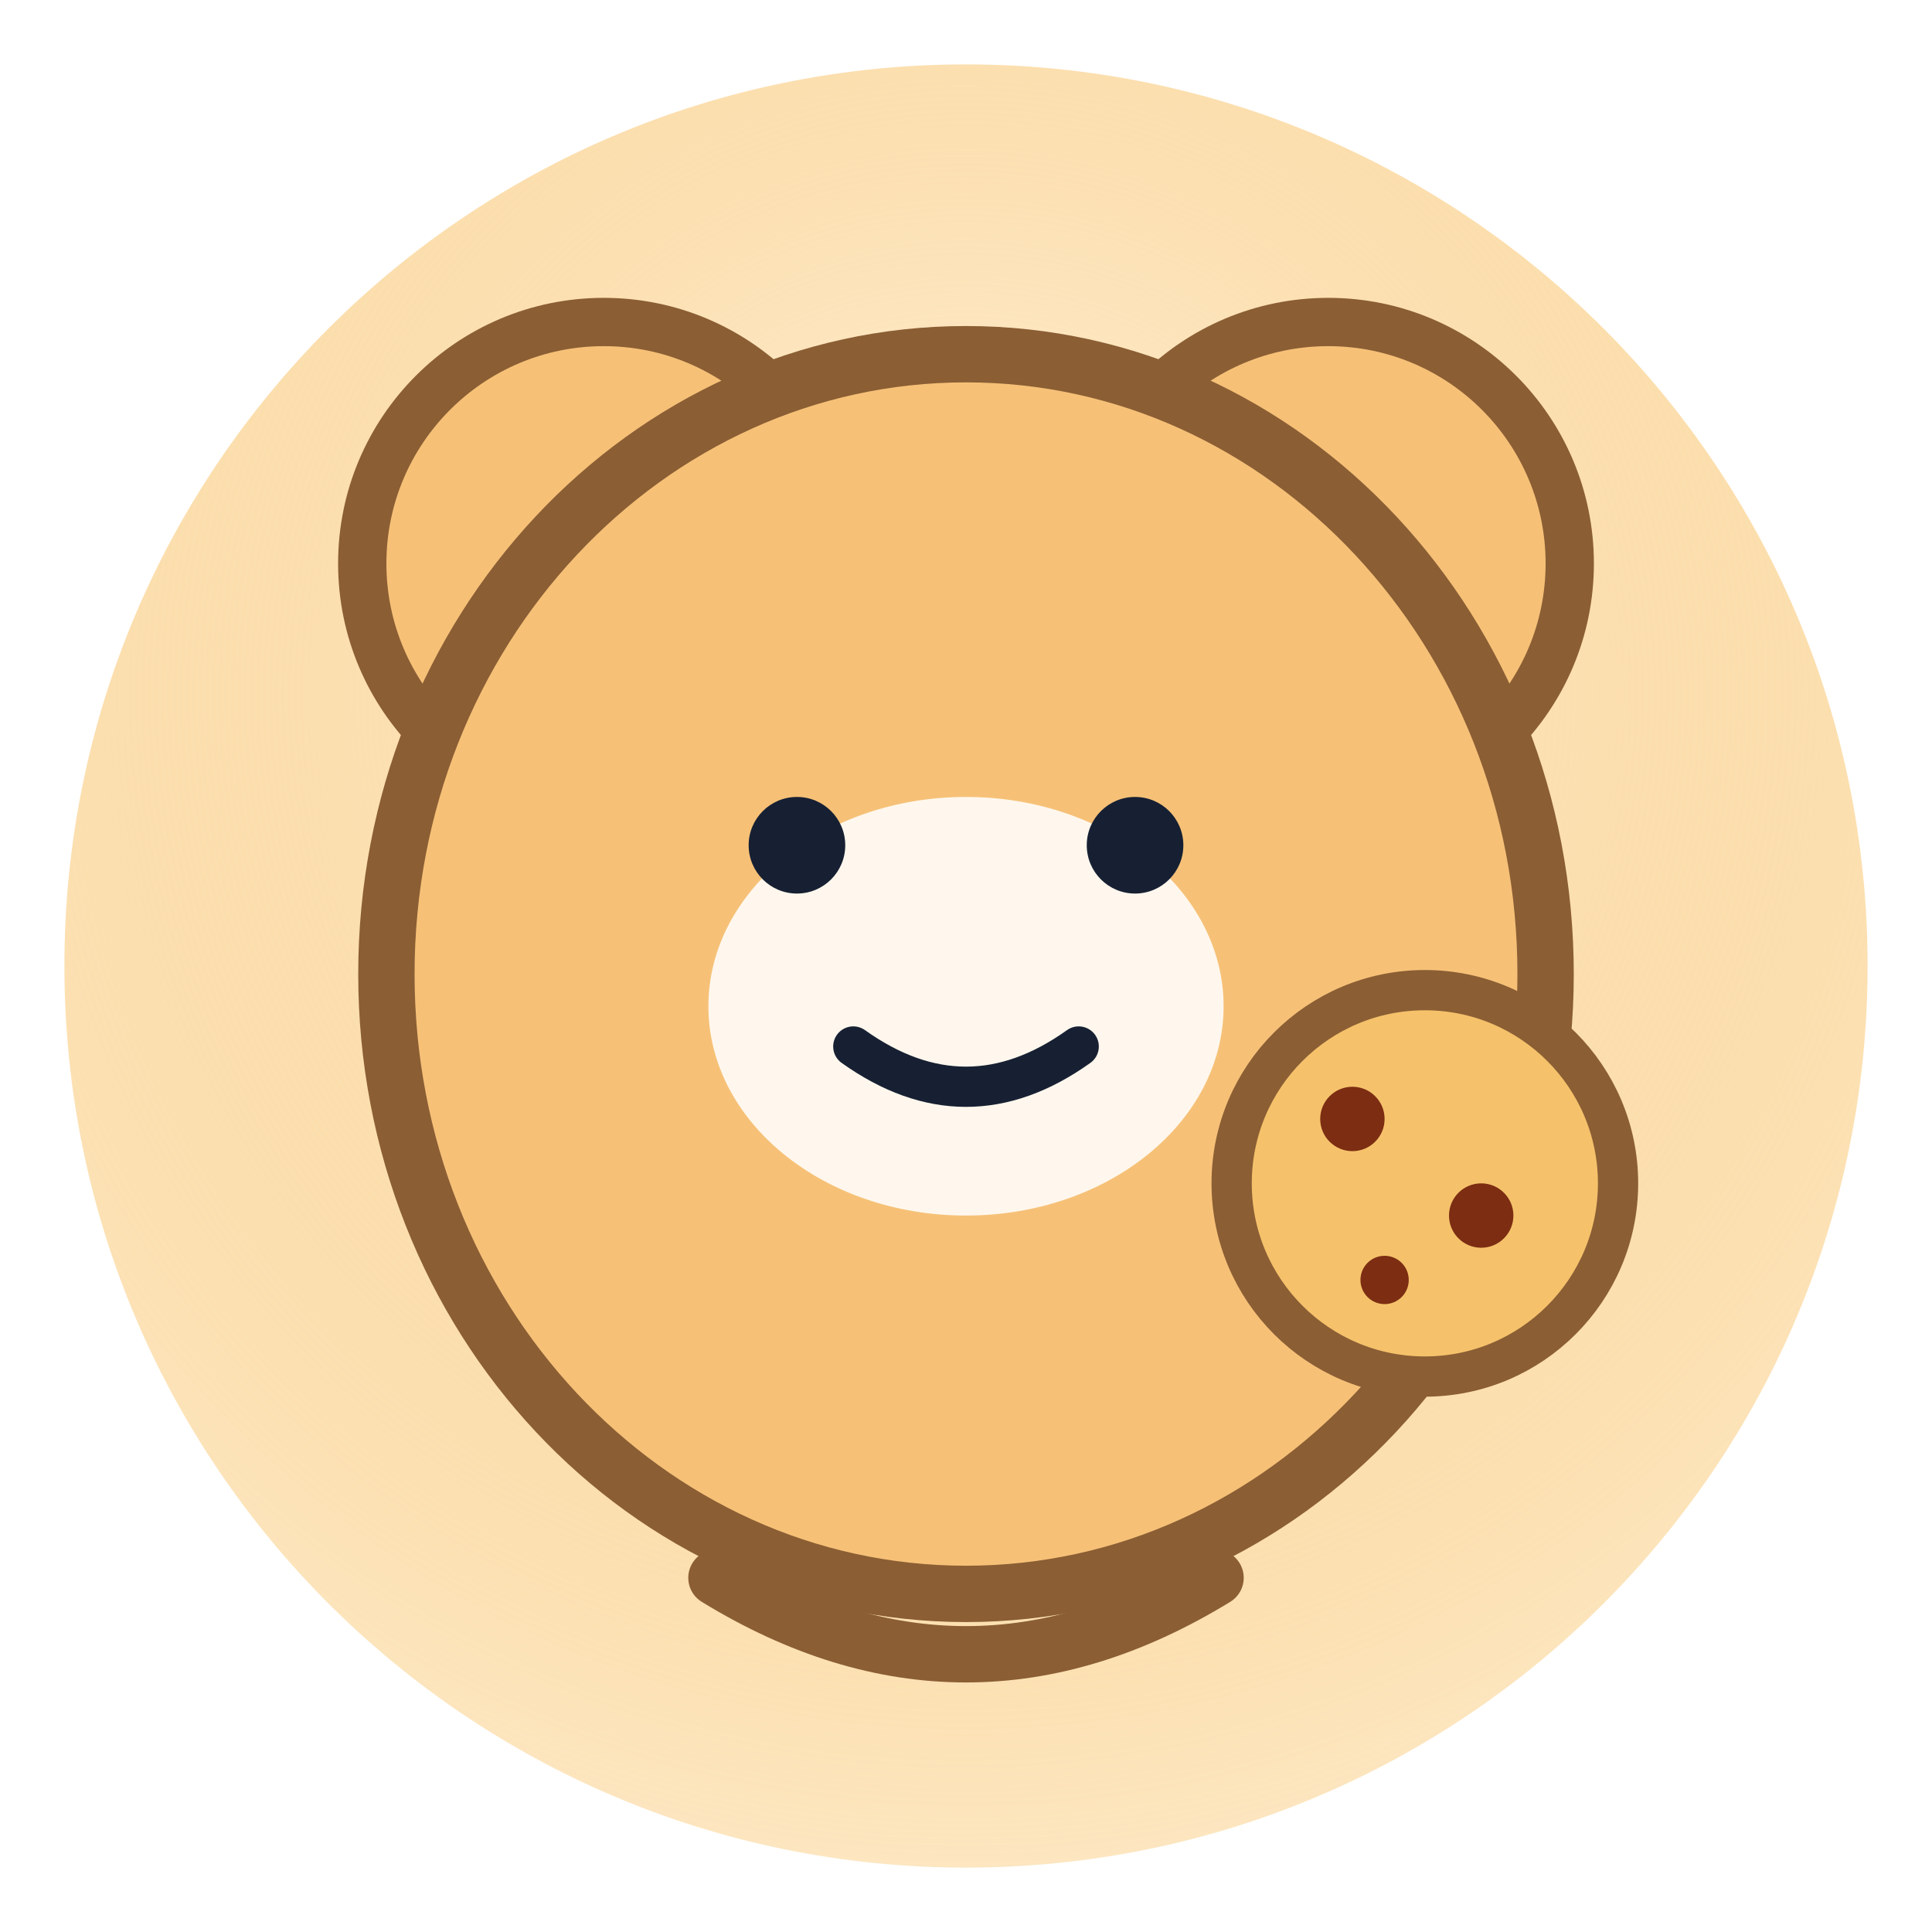
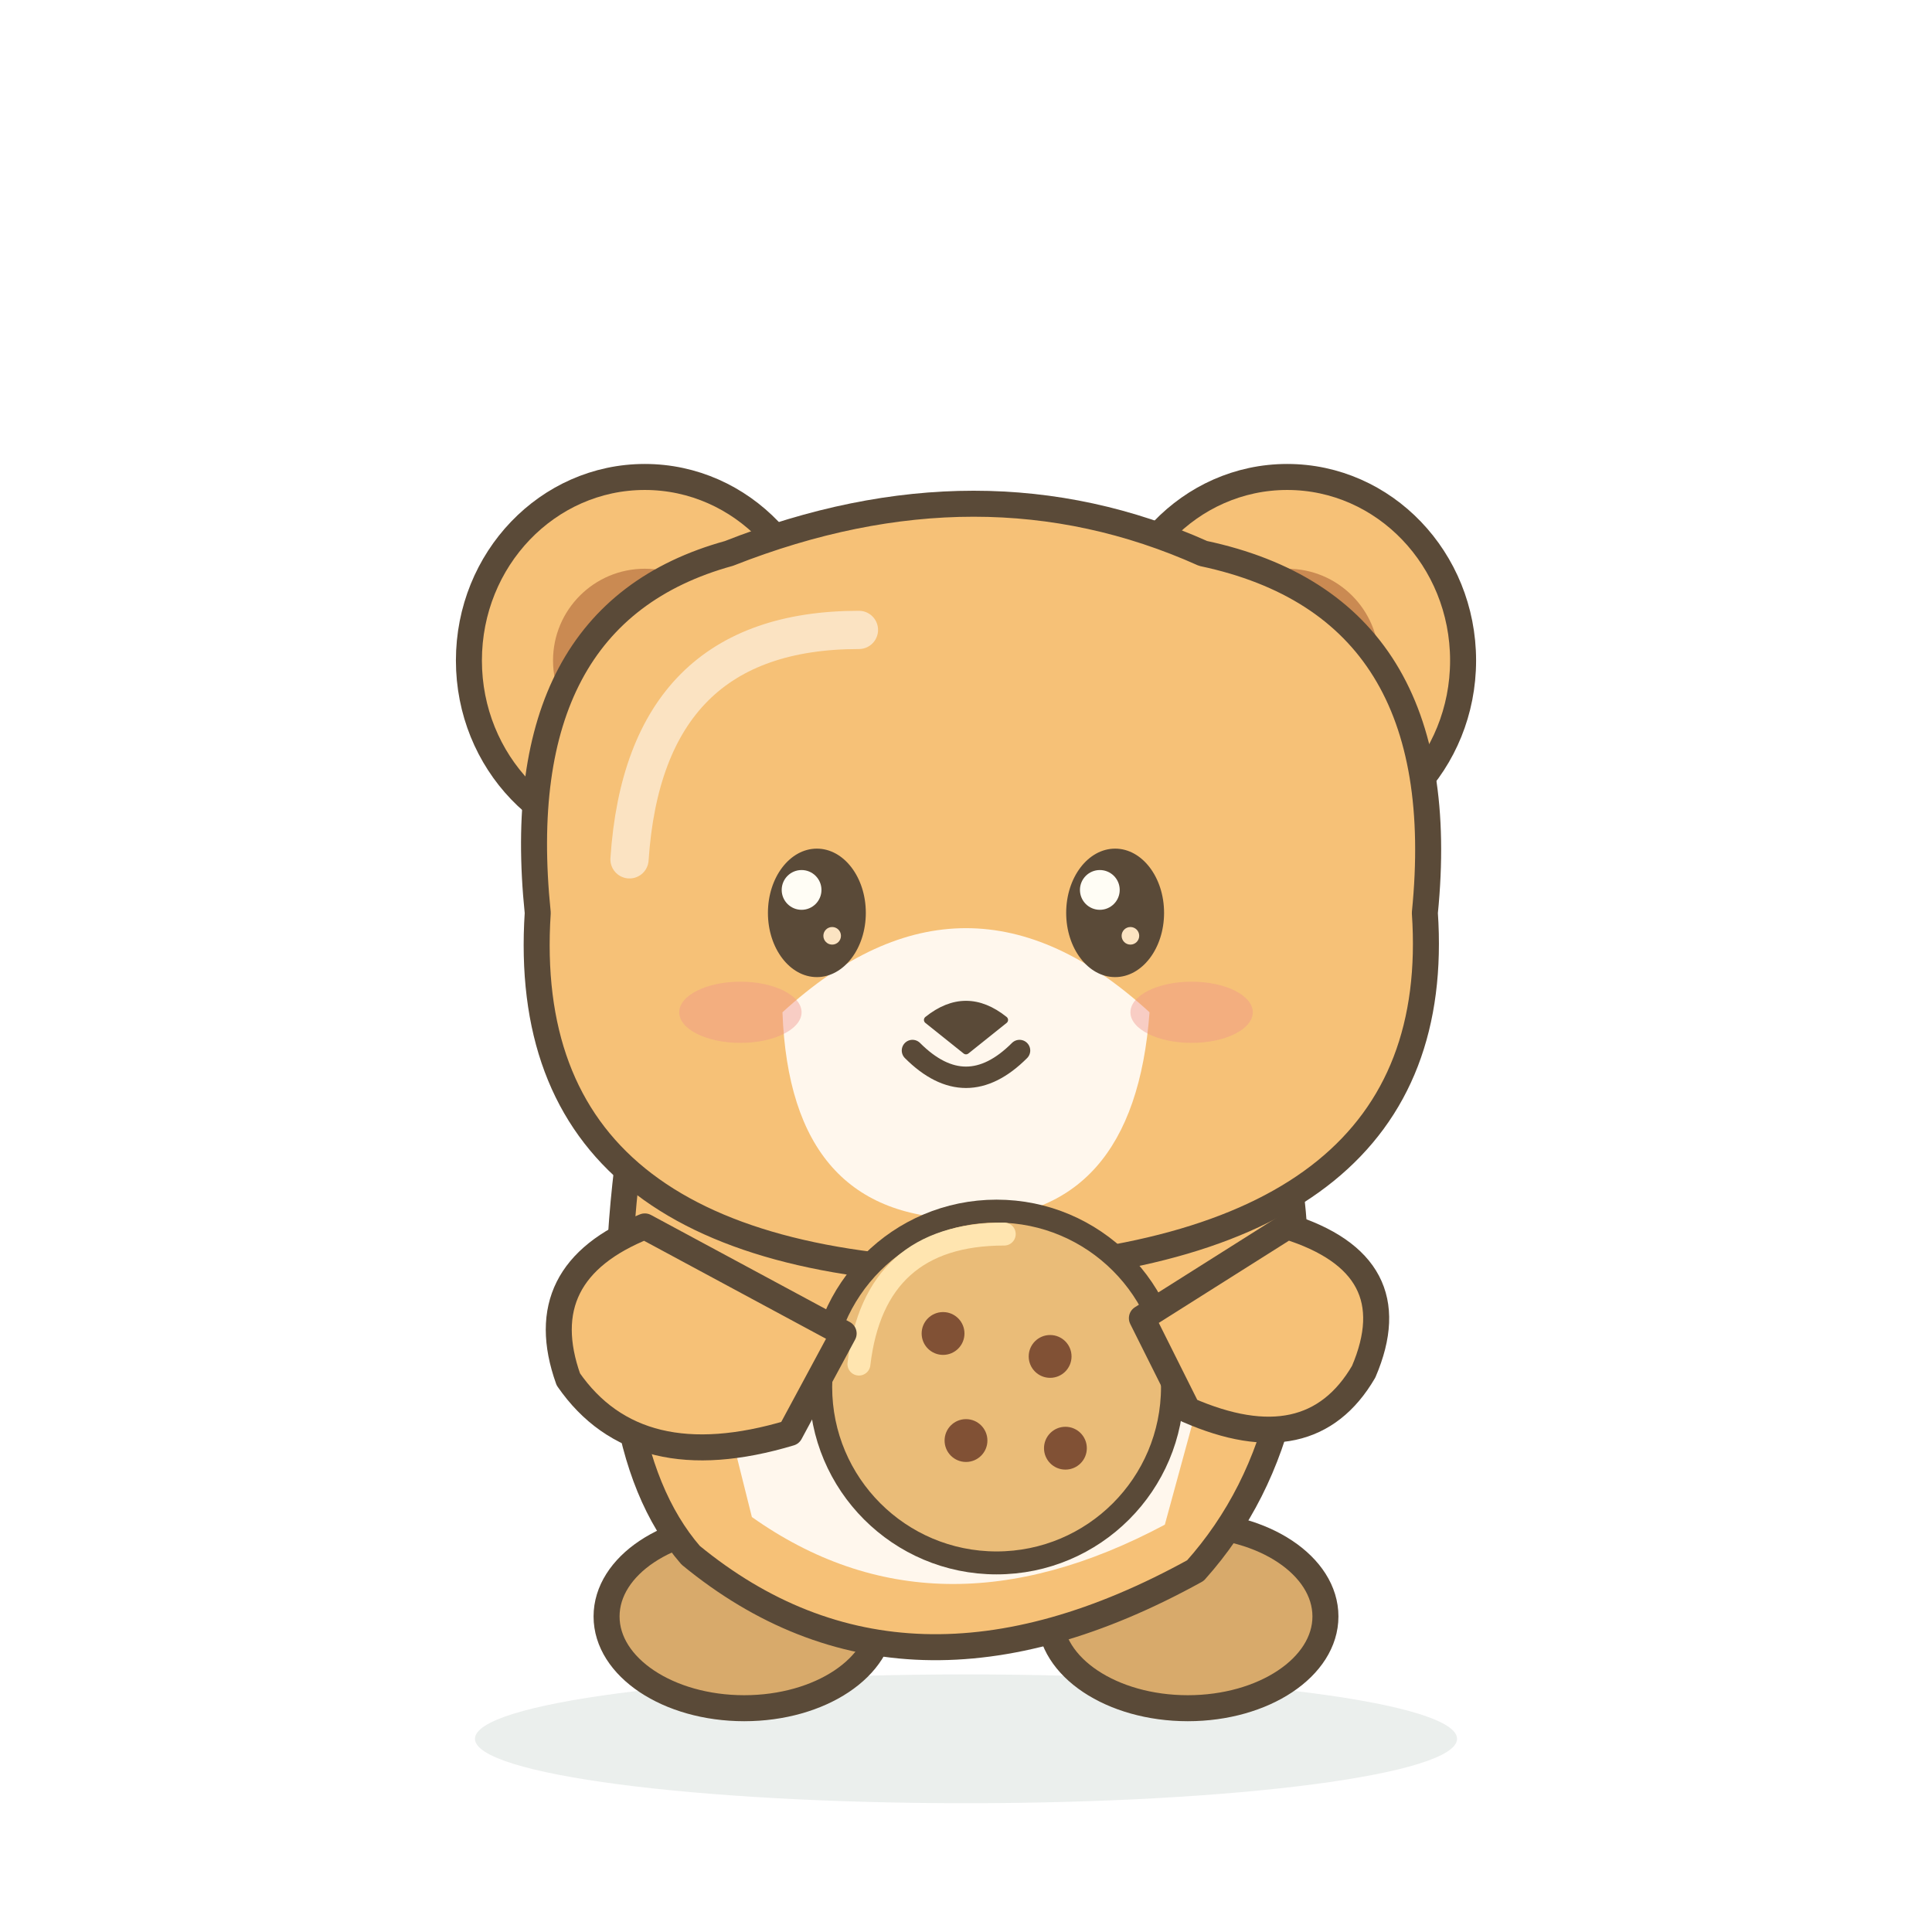
- <svg xmlns="http://www.w3.org/2000/svg" viewBox="0 0 240 240" role="img" aria-label="포실곰">
-   <defs>
-     <radialGradient id="bg-s2_cookie_crumb_bear_1" cx="50%" cy="35%" r="70%">
-       <stop offset="0" stop-color="#fff7ed" />
-       <stop offset="1" stop-color="#f59e0b" stop-opacity=".22" />
-     </radialGradient>
-   </defs>
-   <circle cx="120" cy="120" r="112" fill="url(#bg-s2_cookie_crumb_bear_1)" />
-   <g>
-     <circle cx="75" cy="70" r="30" fill="#f6c177" stroke="#8b5e34" stroke-width="6" />
-     <circle cx="165" cy="70" r="30" fill="#f6c177" stroke="#8b5e34" stroke-width="6" />
-     <ellipse cx="120" cy="121" rx="72" ry="77" fill="#f6c177" stroke="#8b5e34" stroke-width="7" />
-     <ellipse cx="120" cy="125" rx="32" ry="26" fill="#fff7ed" />
-     <circle cx="99" cy="105" r="6" fill="#172033" />
-     <circle cx="141" cy="105" r="6" fill="#172033" />
-     <path d="M106 130 Q120 140 134 130" fill="none" stroke="#172033" stroke-width="5" stroke-linecap="round" />
-     <path d="M89 196q31 19 62 0" fill="none" stroke="#8b5e34" stroke-width="7" stroke-linecap="round" />
-     <circle cx="177" cy="147" r="24" fill="#f5c26b" stroke="#8b5e34" stroke-width="5" />
-     <circle cx="168" cy="139" r="4" fill="#7c2d12" />
-     <circle cx="184" cy="151" r="4" fill="#7c2d12" />
-     <circle cx="172" cy="159" r="3" fill="#7c2d12" />
+ <svg xmlns="http://www.w3.org/2000/svg" viewBox="0 0 240 240" class="s2-monster-svg hw-character" data-art-version="13.0.0" role="img" aria-label="포실곰">
+   <ellipse cx="120" cy="216" rx="61" ry="8" fill="#385849" opacity=".10" />
+   <g class="hw-character-body" transform="translate(6 7) scale(.95)" stroke-linejoin="round" stroke-linecap="round">
+     <path d="M73 204a18 12 0 1 0 36 0a18 12 0 1 0 -36 0" fill="#d8aa6b" stroke="#5a4a38" stroke-width="3.4" stroke-linejoin="round" stroke-linecap="round" />
+     <path d="M131 204a18 12 0 1 0 36 0a18 12 0 1 0 -36 0" fill="#d8aa6b" stroke="#5a4a38" stroke-width="3.4" stroke-linejoin="round" stroke-linecap="round" />
+     <path d="M76 143q-5 38 8 53 28 23 66 2 17-19 12-53z" fill="#f6c177" stroke="#5a4a38" stroke-width="3.4" stroke-linejoin="round" stroke-linecap="round" />
+     <path d="M87 171q35 15 65-1l-6 22q-30 16-54-1z" fill="#fff7ed" stroke="#fff7ed" stroke-width="0" stroke-linejoin="round" stroke-linecap="round" />
+     <path d="M55 79a23 24 0 1 0 46 0a23 24 0 1 0 -46 0" fill="#f6c177" stroke="#5a4a38" stroke-width="3.4" stroke-linejoin="round" stroke-linecap="round" />
+     <path d="M139 79a23 24 0 1 0 46 0a23 24 0 1 0 -46 0" fill="#f6c177" stroke="#5a4a38" stroke-width="3.4" stroke-linejoin="round" stroke-linecap="round" />
+     <circle cx="78" cy="79" r="12" fill="#ca8a52" />
+     <circle cx="162" cy="79" r="12" fill="#ca8a52" />
+     <path d="M64 112Q60 73 89 65q33-13 62 0 33 7 29 47 3 44-58 47-61-1-58-47z" fill="#f6c177" stroke="#5a4a38" stroke-width="3.4" stroke-linejoin="round" stroke-linecap="round" />
+     <path d="M76 105q2-30 30-30" fill="none" stroke="#fbe3c2" stroke-width="5" stroke-linejoin="round" stroke-linecap="round" />
+     <path d="M96 125q24-22 48 0-2 27-24 27-23 0-24-27z" fill="#fff7ed" stroke="#fff7ed" stroke-width="0" stroke-linejoin="round" stroke-linecap="round" />
+     <g class="hw-character-eye">
+       <ellipse cx="100.5" cy="112" rx="6.4" ry="8.4" fill="#5a4a38" />
+       <circle cx="98.5" cy="109" r="2.6" fill="#fffdf5" />
+       <circle cx="102.5" cy="115" r="1.15" fill="#fbe3c2" />
+     </g>
+     <g class="hw-character-eye">
+       <ellipse cx="139.5" cy="112" rx="6.4" ry="8.4" fill="#5a4a38" />
+       <circle cx="137.5" cy="109" r="2.6" fill="#fffdf5" />
+       <circle cx="141.5" cy="115" r="1.15" fill="#fbe3c2" />
+     </g>
+     <path d="M113 130q7 7 14 0" fill="none" stroke="#5a4a38" stroke-width="2.8" stroke-linejoin="round" stroke-linecap="round" />
+     <g fill="#ee938b" opacity=".42">
+       <ellipse cx="90.5" cy="125" rx="8" ry="4" />
+       <ellipse cx="149.5" cy="125" rx="8" ry="4" />
+     </g>
+     <path d="M115 126q5-4 10 0l-5 4z" fill="#5a4a38" stroke="#5a4a38" stroke-width="1" stroke-linejoin="round" stroke-linecap="round" />
+     <path d="M101 174a23 23 0 1 0 46 0a23 23 0 1 0 -46 0" fill="#eabc78" stroke="#5a4a38" stroke-width="3" stroke-linejoin="round" stroke-linecap="round" />
+     <path d="M106 171q2 -17 19 -17" fill="none" stroke="#ffe5b0" stroke-width="3" stroke-linejoin="round" stroke-linecap="round" />
+     <circle cx="117" cy="167" r="2.8" fill="#815135" />
+     <circle cx="131" cy="170" r="2.8" fill="#815135" />
+     <circle cx="120" cy="181" r="2.8" fill="#815135" />
+     <circle cx="133" cy="182" r="2.8" fill="#815135" />
+     <path d="M78 153q-15 6-10 20 9 13 29 7l7-13z" fill="#f6c177" stroke="#5a4a38" stroke-width="3.4" stroke-linejoin="round" stroke-linecap="round" />
+     <path d="M162 153q16 5 10 19-7 12-23 5l-6-12z" fill="#f6c177" stroke="#5a4a38" stroke-width="3.4" stroke-linejoin="round" stroke-linecap="round" />
  </g>
</svg>
